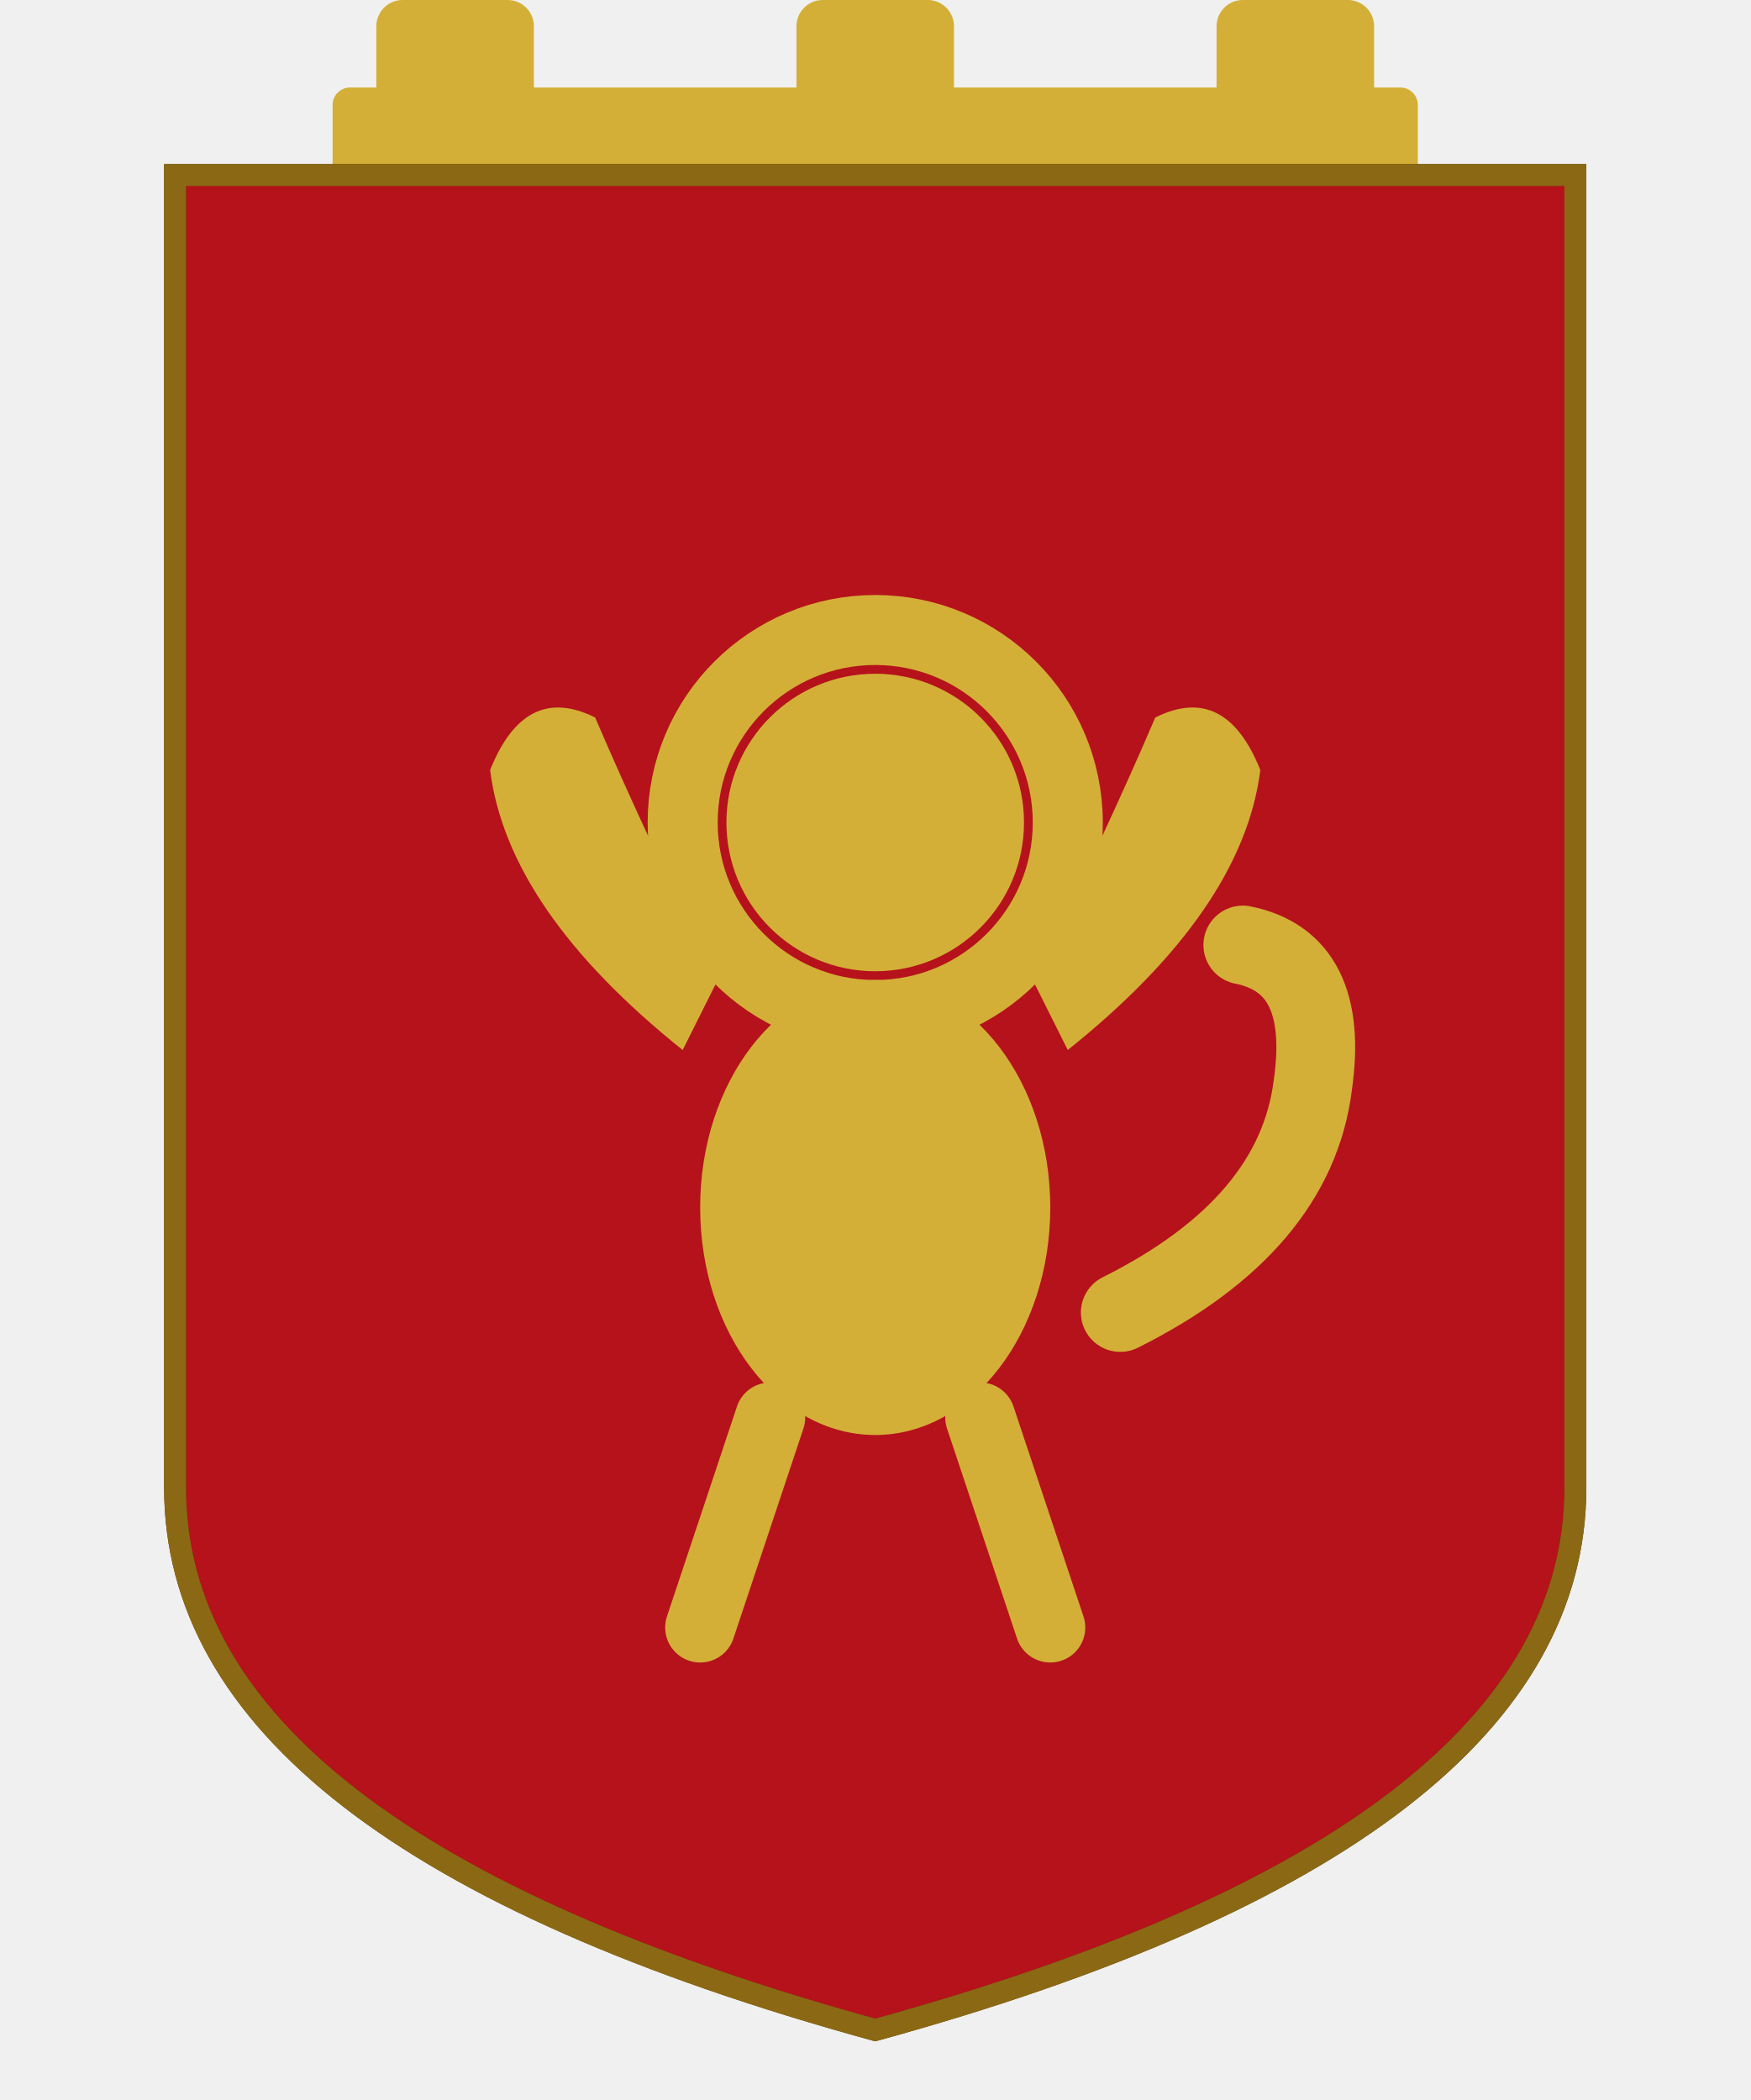
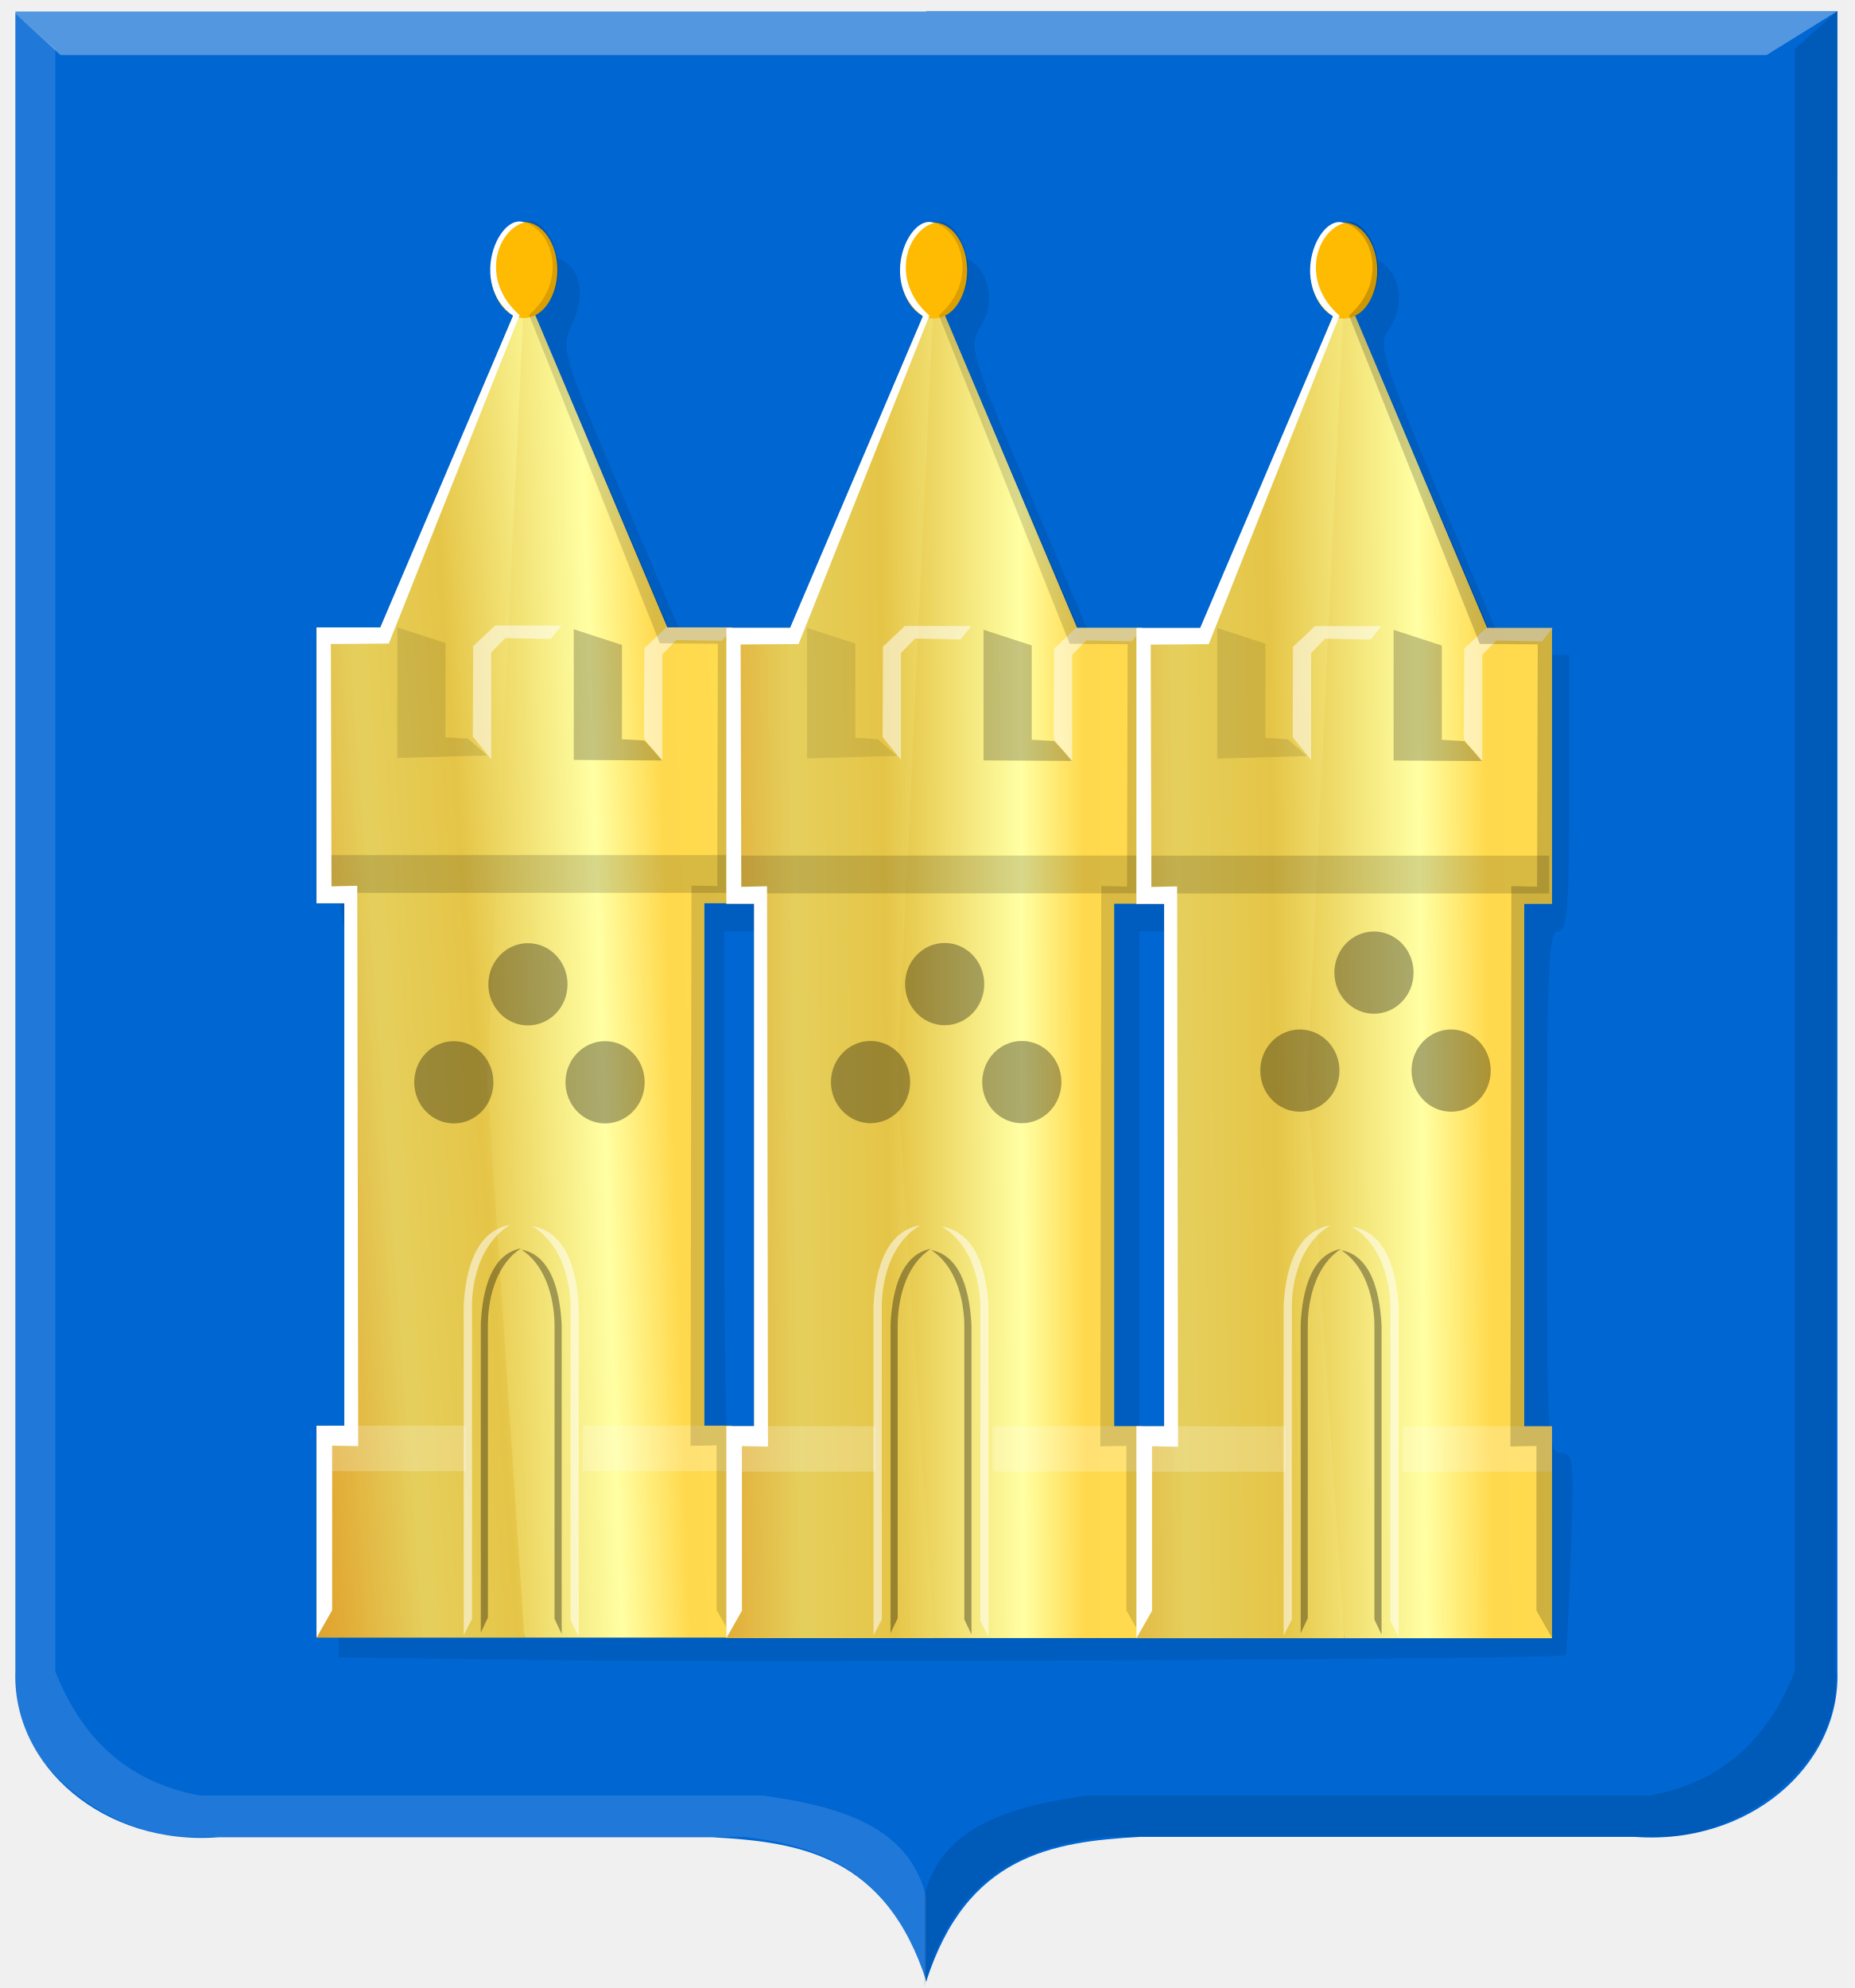
- <svg xmlns="http://www.w3.org/2000/svg" viewBox="0 0 200 240">
-   <rect x="43" y="0" width="18" height="14" rx="3" fill="#D4AF37" />
-   <rect x="91" y="0" width="18" height="14" rx="3" fill="#D4AF37" />
-   <rect x="139" y="0" width="18" height="14" rx="3" fill="#D4AF37" />
-   <rect x="38" y="10" width="124" height="12" rx="2" fill="#D4AF37" />
-   <path d="M20,20 H180 V170 Q180,210 100,232 Q20,210 20,170 Z" fill="#B5121B" stroke="#5C3800" stroke-width="2.5" />
-   <ellipse cx="100" cy="138" rx="20" ry="26" fill="#D4AF37" />
-   <circle cx="100" cy="94" r="17" fill="#D4AF37" />
-   <circle cx="100" cy="94" r="22" fill="none" stroke="#D4AF37" stroke-width="8" />
-   <circle cx="100" cy="94" r="13" fill="#D4AF37" />
-   <path d="M78,120 Q58,104 56,88 Q60,78 68,82 Q74,96 82,112" fill="#D4AF37" />
-   <path d="M122,120 Q142,104 144,88 Q140,78 132,82 Q126,96 118,112" fill="#D4AF37" />
-   <path d="M128,150 Q148,140 150,124 Q152,110 142,108" stroke="#D4AF37" stroke-width="9" stroke-linecap="round" fill="none" />
-   <line x1="88" y1="162" x2="80" y2="186" stroke="#D4AF37" stroke-width="8" stroke-linecap="round" />
-   <line x1="112" y1="162" x2="120" y2="186" stroke="#D4AF37" stroke-width="8" stroke-linecap="round" />
-   <path d="M20,20 H180 V170 Q180,210 100,232 Q20,210 20,170 Z" fill="none" stroke="#8B6914" stroke-width="2.5" />
+ <svg xmlns="http://www.w3.org/2000/svg" xmlns:xlink="http://www.w3.org/1999/xlink" width="326.25" height="349.625" id="svg16666" version="1.1">
+   <defs id="defs16668">
+     <radialGradient gradientUnits="userSpaceOnUse" gradientTransform="matrix(0.8291627,0,0,0.8031891,396.6878,382.847)" r="5" fy="613.425" fx="52.25" cy="613.425" cx="52.25" id="radialGradient4253-9-5" xlink:href="#linearGradient4247-9-1" />
+     <linearGradient id="linearGradient4247-9-1">
+       <stop id="stop4249-8-0" offset="0" style="stop-color:#ffffff;stop-opacity:1;" />
+       <stop id="stop4251-1-9" offset="1" style="stop-color:#ffffff;stop-opacity:0;" />
+     </linearGradient>
+     <linearGradient gradientTransform="matrix(-1.080973,0,0,1.392863,1079.479,17.3166)" gradientUnits="userSpaceOnUse" y2="669.817" x2="161.975" y1="669.817" x1="132.939" id="linearGradient4183-3-1" xlink:href="#linearGradient4177-80-5" />
+     <linearGradient id="linearGradient4177-80-5">
+       <stop id="stop4179-1-1" offset="0" style="stop-color:#000000;stop-opacity:1;" />
+       <stop id="stop4181-2-7" offset="1" style="stop-color:#000000;stop-opacity:0;" />
+     </linearGradient>
+     <linearGradient gradientTransform="matrix(1.464875,0,0,0.7784437,-32.96013,892.2457)" gradientUnits="userSpaceOnUse" y2="41.25" x2="719.246" y1="41.25" x1="713.335" id="linearGradient3876-5-5-1" xlink:href="#linearGradient3870-5-0-7" />
+     <linearGradient id="linearGradient3870-5-0-7">
+       <stop id="stop3872-1-94-9" offset="0" style="stop-color:#ffffff;stop-opacity:1;" />
+       <stop id="stop3874-7-7-4" offset="1" style="stop-color:#ffffff;stop-opacity:0;" />
+     </linearGradient>
+     <linearGradient xlink:href="#linearGradient3786-8-1-3-5-8" id="linearGradient3841-1-8-5-9" gradientUnits="userSpaceOnUse" gradientTransform="matrix(0.7704575,0,0,4.198706,987.9745,-1881.075)" x1="32.268" y1="668.166" x2="41.304" y2="668.166" />
+     <linearGradient id="linearGradient3786-8-1-3-5-8">
+       <stop id="stop3788-8-5-5-3-0" offset="0" style="stop-color:#000000;stop-opacity:1;" />
+       <stop id="stop3790-2-2-1-3-0" offset="1" style="stop-color:#000000;stop-opacity:0;" />
+     </linearGradient>
+     <linearGradient y2="668.166" x2="41.304" y1="668.166" x1="32.268" gradientTransform="matrix(0.6396655,0,0,11.60416,914.5821,-6848.718)" gradientUnits="userSpaceOnUse" id="linearGradient4095-20-1" xlink:href="#linearGradient3794-1-1-8" />
+     <linearGradient id="linearGradient3794-1-1-8">
+       <stop id="stop3796-4-6-5" offset="0" style="stop-color:#000000;stop-opacity:1;" />
+       <stop id="stop3798-2-4-0" offset="1" style="stop-color:#000000;stop-opacity:0;" />
+     </linearGradient>
+     <linearGradient y2="668.166" x2="41.304" y1="668.166" x1="32.268" gradientTransform="matrix(0.6396655,0,0,11.60416,914.5821,-6848.718)" gradientUnits="userSpaceOnUse" id="linearGradient4097-0-3-8" xlink:href="#linearGradient3786-2-6-7-9" />
+     <linearGradient id="linearGradient3786-2-6-7-9">
+       <stop id="stop3788-2-1-4-2" offset="0" style="stop-color:#000000;stop-opacity:1;" />
+       <stop id="stop3790-1-8-3-8" offset="1" style="stop-color:#000000;stop-opacity:0;" />
+     </linearGradient>
+     <linearGradient gradientTransform="matrix(1.464875,0,0,0.7784437,-32.95486,-917.6421)" gradientUnits="userSpaceOnUse" y2="41.25" x2="719.246" y1="41.25" x1="713.335" id="linearGradient3876-9-0" xlink:href="#linearGradient3870-8-8" />
+     <linearGradient id="linearGradient3870-8-8">
+       <stop id="stop3872-4-5" offset="0" style="stop-color:#ffffff;stop-opacity:1;" />
+       <stop id="stop3874-1-1" offset="1" style="stop-color:#ffffff;stop-opacity:0;" />
+     </linearGradient>
+     <linearGradient xlink:href="#linearGradient3786-8-3-0-7" id="linearGradient3841-4-8-4" gradientUnits="userSpaceOnUse" gradientTransform="matrix(0.7704575,0,0,4.198706,987.9798,-3690.963)" x1="32.268" y1="668.166" x2="41.304" y2="668.166" />
+     <linearGradient id="linearGradient3786-8-3-0-7">
+       <stop id="stop3788-8-9-8-3" offset="0" style="stop-color:#000000;stop-opacity:1;" />
+       <stop id="stop3790-2-8-8-6" offset="1" style="stop-color:#000000;stop-opacity:0;" />
+     </linearGradient>
+     <radialGradient gradientUnits="userSpaceOnUse" gradientTransform="matrix(0.8291627,0,0,0.8031891,406.1396,382.8497)" r="5" fy="613.425" fx="52.25" cy="613.425" cx="52.25" id="radialGradient4253-0-1" xlink:href="#linearGradient4247-6-6" />
+     <linearGradient id="linearGradient4247-6-6">
+       <stop id="stop4249-1-8" offset="0" style="stop-color:#ffffff;stop-opacity:1;" />
+       <stop id="stop4251-3-0" offset="1" style="stop-color:#ffffff;stop-opacity:0;" />
+     </linearGradient>
+     <linearGradient gradientTransform="matrix(-1.080973,0,0,1.392863,1019.673,17.29986)" gradientUnits="userSpaceOnUse" y2="669.817" x2="161.975" y1="669.817" x1="132.939" id="linearGradient4183-46-1" xlink:href="#linearGradient4177-0-0" />
+     <linearGradient id="linearGradient4177-0-0">
+       <stop id="stop4179-66-2" offset="0" style="stop-color:#000000;stop-opacity:1;" />
+       <stop id="stop4181-1-8" offset="1" style="stop-color:#000000;stop-opacity:0;" />
+     </linearGradient>
+     <linearGradient gradientTransform="matrix(1.464875,0,0,0.7784437,-32.97691,832.4392)" gradientUnits="userSpaceOnUse" y2="41.25" x2="719.246" y1="41.25" x1="713.335" id="linearGradient3876-5-8-3" xlink:href="#linearGradient3870-5-4-5" />
+     <linearGradient id="linearGradient3870-5-4-5">
+       <stop id="stop3872-1-9-5" offset="0" style="stop-color:#ffffff;stop-opacity:1;" />
+       <stop id="stop3874-7-6-6" offset="1" style="stop-color:#ffffff;stop-opacity:0;" />
+     </linearGradient>
+     <linearGradient xlink:href="#linearGradient3786-8-1-7-6-4" id="linearGradient3841-1-3-0-1" gradientUnits="userSpaceOnUse" gradientTransform="matrix(0.7704575,0,0,4.198706,987.9577,-1940.882)" x1="32.268" y1="668.166" x2="41.304" y2="668.166" />
+     <linearGradient id="linearGradient3786-8-1-7-6-4">
+       <stop id="stop3788-8-5-8-8-9" offset="0" style="stop-color:#000000;stop-opacity:1;" />
+       <stop id="stop3790-2-2-8-1-3" offset="1" style="stop-color:#000000;stop-opacity:0;" />
+     </linearGradient>
+     <linearGradient y2="668.166" x2="41.304" y1="668.166" x1="32.268" gradientTransform="matrix(0.6396655,0,0,11.60416,914.5653,-6908.525)" gradientUnits="userSpaceOnUse" id="linearGradient4095-2-8" xlink:href="#linearGradient3794-1-9-3" />
+     <linearGradient id="linearGradient3794-1-9-3">
+       <stop id="stop3796-4-1-2" offset="0" style="stop-color:#000000;stop-opacity:1;" />
+       <stop id="stop3798-2-3-3" offset="1" style="stop-color:#000000;stop-opacity:0;" />
+     </linearGradient>
+     <linearGradient y2="668.166" x2="41.304" y1="668.166" x1="32.268" gradientTransform="matrix(0.6396655,0,0,11.60416,914.5653,-6908.525)" gradientUnits="userSpaceOnUse" id="linearGradient4097-5-9-3" xlink:href="#linearGradient3786-2-9-8-7" />
+     <linearGradient id="linearGradient3786-2-9-8-7">
+       <stop id="stop3788-2-8-9-3" offset="0" style="stop-color:#000000;stop-opacity:1;" />
+       <stop id="stop3790-1-4-7-0" offset="1" style="stop-color:#000000;stop-opacity:0;" />
+     </linearGradient>
+     <linearGradient gradientTransform="matrix(1.464875,0,0,0.7784437,-32.97162,-857.8356)" gradientUnits="userSpaceOnUse" y2="41.25" x2="719.246" y1="41.25" x1="713.335" id="linearGradient3876-0-1" xlink:href="#linearGradient3870-7-4" />
+     <linearGradient id="linearGradient3870-7-4">
+       <stop id="stop3872-6-8" offset="0" style="stop-color:#ffffff;stop-opacity:1;" />
+       <stop id="stop3874-3-7" offset="1" style="stop-color:#ffffff;stop-opacity:0;" />
+     </linearGradient>
+     <linearGradient xlink:href="#linearGradient3786-8-15-2-9" id="linearGradient3841-6-2-8" gradientUnits="userSpaceOnUse" gradientTransform="matrix(0.7704575,0,0,4.198706,987.963,-3631.157)" x1="32.268" y1="668.166" x2="41.304" y2="668.166" />
+     <linearGradient id="linearGradient3786-8-15-2-9">
+       <stop id="stop3788-8-4-8-8" offset="0" style="stop-color:#000000;stop-opacity:1;" />
+       <stop id="stop3790-2-20-2-9" offset="1" style="stop-color:#000000;stop-opacity:0;" />
+     </linearGradient>
+     <radialGradient gradientUnits="userSpaceOnUse" gradientTransform="matrix(0.8291627,0,0,0.8031891,415.5846,382.8602)" r="5" fy="613.425" fx="52.25" cy="613.425" cx="52.25" id="radialGradient4253-7" xlink:href="#linearGradient4247-91" />
+     <linearGradient id="linearGradient4247-91">
+       <stop id="stop4249-9" offset="0" style="stop-color:#ffffff;stop-opacity:1;" />
+       <stop id="stop4251-5" offset="1" style="stop-color:#ffffff;stop-opacity:0;" />
+     </linearGradient>
+     <linearGradient gradientTransform="matrix(-1.080973,0,0,1.392863,959.9093,17.2352)" gradientUnits="userSpaceOnUse" y2="669.817" x2="161.975" y1="669.817" x1="132.939" id="linearGradient4183-41" xlink:href="#linearGradient4177-4" />
+     <linearGradient id="linearGradient4177-4">
+       <stop id="stop4179-5" offset="0" style="stop-color:#000000;stop-opacity:1;" />
+       <stop id="stop4181-7" offset="1" style="stop-color:#000000;stop-opacity:0;" />
+     </linearGradient>
+     <linearGradient gradientTransform="matrix(1.464875,0,0,0.7784437,-33.04156,772.6758)" gradientUnits="userSpaceOnUse" y2="41.25" x2="719.246" y1="41.25" x1="713.335" id="linearGradient3876-5-6" xlink:href="#linearGradient3870-5-3" />
+     <linearGradient id="linearGradient3870-5-3">
+       <stop id="stop3872-1-4" offset="0" style="stop-color:#ffffff;stop-opacity:1;" />
+       <stop id="stop3874-7-63" offset="1" style="stop-color:#ffffff;stop-opacity:0;" />
+     </linearGradient>
+     <linearGradient xlink:href="#linearGradient3786-8-1-0-3" id="linearGradient3841-1-89-8" gradientUnits="userSpaceOnUse" gradientTransform="matrix(0.7704575,0,0,4.198706,987.893,-2000.645)" x1="32.268" y1="668.166" x2="41.304" y2="668.166" />
+     <linearGradient id="linearGradient3786-8-1-0-3">
+       <stop id="stop3788-8-5-7-4" offset="0" style="stop-color:#000000;stop-opacity:1;" />
+       <stop id="stop3790-2-2-81-2" offset="1" style="stop-color:#000000;stop-opacity:0;" />
+     </linearGradient>
+     <linearGradient y2="668.166" x2="41.304" y1="668.166" x1="32.268" gradientTransform="matrix(0.6396655,0,0,11.60416,914.5007,-6968.288)" gradientUnits="userSpaceOnUse" id="linearGradient4095-7" xlink:href="#linearGradient3794-1-8" />
+     <linearGradient id="linearGradient3794-1-8">
+       <stop id="stop3796-4-9" offset="0" style="stop-color:#000000;stop-opacity:1;" />
+       <stop id="stop3798-2-0" offset="1" style="stop-color:#000000;stop-opacity:0;" />
+     </linearGradient>
+     <linearGradient y2="668.166" x2="41.304" y1="668.166" x1="32.268" gradientTransform="matrix(0.6396655,0,0,11.60416,914.5007,-6968.288)" gradientUnits="userSpaceOnUse" id="linearGradient4097-58-1" xlink:href="#linearGradient3786-2-61-4" />
+     <linearGradient id="linearGradient3786-2-61-4">
+       <stop id="stop3788-2-2-0" offset="0" style="stop-color:#000000;stop-opacity:1;" />
+       <stop id="stop3790-1-42-7" offset="1" style="stop-color:#000000;stop-opacity:0;" />
+     </linearGradient>
+     <linearGradient gradientTransform="matrix(1.464875,0,0,0.7784437,-33.03628,-798.0722)" gradientUnits="userSpaceOnUse" y2="41.25" x2="719.246" y1="41.25" x1="713.335" id="linearGradient3876-3" xlink:href="#linearGradient3870-4" />
+     <linearGradient id="linearGradient3870-4">
+       <stop id="stop3872-9" offset="0" style="stop-color:#ffffff;stop-opacity:1;" />
+       <stop id="stop3874-4" offset="1" style="stop-color:#ffffff;stop-opacity:0;" />
+     </linearGradient>
+     <linearGradient xlink:href="#linearGradient3786-8-8-6" id="linearGradient3841-5-5" gradientUnits="userSpaceOnUse" gradientTransform="matrix(0.7704575,0,0,4.198706,987.8983,-3571.394)" x1="32.268" y1="668.166" x2="41.304" y2="668.166" />
+     <linearGradient id="linearGradient3786-8-8-6">
+       <stop id="stop3788-8-6-8" offset="0" style="stop-color:#000000;stop-opacity:1;" />
+       <stop id="stop3790-2-26-9" offset="1" style="stop-color:#000000;stop-opacity:0;" />
+     </linearGradient>
+     <linearGradient gradientTransform="matrix(1.753894,0,0,1.674725,-61.18925,253.1106)" xlink:href="#linearGradient21651" id="linearGradient16467" x1="149.296" y1="155.623" x2="200.951" y2="152.004" gradientUnits="userSpaceOnUse" />
+     <linearGradient xlink:href="#linearGradient21651" id="linearGradient4421" gradientUnits="userSpaceOnUse" x1="0" y1="174.07" x2="30" y2="174.07" gradientTransform="translate(0,158.8913)" />
+     <linearGradient id="linearGradient21651">
+       <stop id="stop21653" offset="0" style="stop-color:#cc992d;stop-opacity:1;" />
+       <stop id="stop21655" offset="0.143" style="stop-color:#e1a832;stop-opacity:1;" />
+       <stop style="stop-color:#e5cf5c;stop-opacity:1;" offset="0.321" id="stop21657" />
+       <stop id="stop21659" offset="0.5" style="stop-color:#e5c547;stop-opacity:1;" />
+       <stop style="stop-color:#ffffa3;stop-opacity:1;" offset="0.75" id="stop21661" />
+       <stop id="stop21663" offset="0.875" style="stop-color:#ffd94d;stop-opacity:1;" />
+       <stop style="stop-color:#ffdb4e;stop-opacity:1;" offset="1" id="stop21665" />
+     </linearGradient>
+     <linearGradient gradientUnits="userSpaceOnUse" y2="174.07" x2="30" y1="174.07" x1="0" id="linearGradient4379" xlink:href="#linearGradient21651" />
+     <linearGradient id="linearGradient4070-8-2-8-8-7-0-6-5">
+       <stop style="stop-color:#a3a3a3;stop-opacity:1;" offset="0" id="stop4072-1-2-6-4-1-4-7-9" />
+       <stop style="stop-color:#b0b0b0;stop-opacity:1;" offset="0.143" id="stop4074-8-0-7-0-4-8-7-1" />
+       <stop id="stop4076-6-1-0-3-7-5-9-8" offset="0.321" style="stop-color:#d1d1d1;stop-opacity:1;" />
+       <stop style="stop-color:#bdbdbd;stop-opacity:1;" offset="0.5" id="stop4078-0-2-8-7-6-7-6-1" />
+       <stop id="stop4080-2-7-1-8-8-3-4-7" offset="0.75" style="stop-color:#e5e5e5;stop-opacity:1;" />
+       <stop style="stop-color:#cccccc;stop-opacity:1;" offset="0.875" id="stop4082-4-7-8-3-2-3-1-8" />
+       <stop id="stop4084-9-0-3-1-3-0-9-6" offset="1" style="stop-color:#cccccc;stop-opacity:1;" />
+     </linearGradient>
+     <linearGradient gradientUnits="userSpaceOnUse" y2="204.963" x2="29.643" y1="204.963" x1="3.214" id="linearGradient4389" xlink:href="#linearGradient4070-8-2-8-8-7-0-6-5" gradientTransform="translate(336.4286,486.1122)" />
+     <linearGradient xlink:href="#linearGradient21651" id="linearGradient17615" x1="196.374" y1="509.356" x2="292.545" y2="506.135" gradientUnits="userSpaceOnUse" />
+     <linearGradient xlink:href="#linearGradient21651" id="linearGradient17623" x1="274.328" y1="507.74" x2="363.375" y2="506.73" gradientUnits="userSpaceOnUse" />
+     <linearGradient xlink:href="#linearGradient21651" id="linearGradient17631" x1="276.585" y1="506.471" x2="364.621" y2="506.218" gradientUnits="userSpaceOnUse" />
+     <linearGradient xlink:href="#linearGradient21651" id="linearGradient17639" x1="340.144" y1="507.762" x2="433.989" y2="506.499" gradientUnits="userSpaceOnUse" />
+     <linearGradient xlink:href="#linearGradient21651" id="linearGradient17647" x1="341.138" y1="506.997" x2="436.75" y2="506.24" gradientUnits="userSpaceOnUse" />
+   </defs>
+   <g id="layer1" transform="translate(-163,-336.6875)">
+     <path id="path2830" d="m 325.968,338.707 -160.271,0 0,292.014 c -0.528,16.629 15.643,30.595 35.684,29.08 l 45.103,0 41.83,0 c 15.575,0.85 30.529,3.268 37.654,25.445 l 0,-346.539 z" style="fill:#0066d2;fill-opacity:1;stroke:#000000;stroke-width:1.744px;stroke-linecap:butt;stroke-linejoin:miter;stroke-opacity:0" />
+     <path id="path2830-5" d="m 325.907,338.638 160.271,0 0,292.014 c 0.528,16.629 -15.643,30.595 -35.684,29.08 l -45.103,0 -41.83,0 c -15.575,0.85 -30.529,3.268 -37.654,25.445 -12.461,-115.513 -31.433,-231.026 0,-346.539 z" style="fill:#0066d2;fill-opacity:1;stroke:#000000;stroke-width:1.744px;stroke-linecap:butt;stroke-linejoin:miter;stroke-opacity:0" />
+     <path id="path4051-6" d="m 486.178,338.638 -7.492,6.664 0,285.35 c -4.503,11.328 -12.232,19.355 -25.409,21.81 l -99.029,0 c -13.458,1.925 -25.501,5.275 -28.666,17.569 l 0,16.055 c 5.024,-19.232 17.414,-24.764 31.924,-26.354 l 96.749,0 c 14.898,0.352 32.941,-13.1 31.598,-29.08 l 0.326,-292.014 z" style="fill:#000000;fill-opacity:0.123;stroke:#000000;stroke-width:1.744px;stroke-linecap:butt;stroke-linejoin:miter;stroke-opacity:0" />
+     <path id="path4051" d="m 165.238,338.638 7.492,6.664 0,285.35 c 4.503,11.328 12.232,19.355 25.409,21.81 l 99.029,0 c 13.458,1.925 25.501,5.275 28.666,17.569 l 0,16.055 c -5.024,-19.232 -17.414,-24.764 -31.924,-26.354 l -96.749,0 c -14.898,0.352 -32.941,-13.1 -31.598,-29.08 l -0.326,-292.014 z" style="fill:#ffffff;fill-opacity:0.127;stroke:#000000;stroke-width:1.744px;stroke-linecap:butt;stroke-linejoin:miter;stroke-opacity:0" />
+     <path id="path25964" d="m 165.238,338.638 8.418,7.748 300.039,0 12.483,-7.748 -320.94,0 z" style="fill:#ffffff;fill-opacity:0.321;stroke:#000000;stroke-width:1.744px;stroke-linecap:butt;stroke-linejoin:miter;stroke-opacity:0" />
+     <path id="path4821" d="m 258.757,628.639 -36.177,-0.478 0,-17.754 c 0,-16.241 0.222,-17.834 2.607,-18.695 2.52,-0.909 2.607,-2.454 2.607,-46.089 0,-43.949 -0.069,-45.148 -2.607,-45.148 -2.479,0 -2.607,-1.199 -2.607,-24.289 l 0,-24.289 5.597,0 5.597,0 11.463,-27.125 c 11.035,-26.112 11.378,-27.254 9.189,-30.594 -3.399,-5.184 -0.724,-12.45 4.584,-12.45 5.368,0 7.598,5.71 4.652,11.915 -2.08,4.382 -1.882,5.049 9.326,31.365 l 11.451,26.888 10.611,0 10.611,0 11.345,-26.871 c 10.727,-25.405 11.241,-27.098 9.431,-31.036 -2.874,-6.252 -0.749,-12.262 4.337,-12.262 5.389,0 8.103,7.218 4.677,12.441 -2.182,3.328 -1.828,4.499 9.245,30.614 l 11.514,27.154 10.878,-0.47 10.878,-0.47 11.033,-26.014 c 9.8,-23.106 10.861,-26.459 9.488,-29.998 -0.85,-2.191 -1.165,-6.07 -0.702,-8.62 0.653,-3.592 1.66,-4.637 4.469,-4.637 6.229,0 8.962,7.492 4.819,13.21 -1.712,2.362 -0.618,5.803 9.452,29.744 l 11.387,27.073 5.541,0.071 5.541,0.071 0,24.289 c 0,20.391 -0.314,24.289 -1.956,24.289 -1.687,0 -1.956,6.297 -1.956,45.88 0,43.535 0.124,45.88 2.426,45.88 2.243,0 2.378,1.323 1.79,17.542 -0.35,9.648 -0.755,17.742 -0.901,17.987 -0.427,0.717 -140.134,1.398 -179.639,0.876 z m 40.74,-82.405 0,-45.759 -4.563,0 -4.563,0 0,44.68 c 0,24.574 0.302,45.097 0.671,45.606 0.369,0.51 2.423,0.995 4.563,1.079 l 3.892,0.153 0,-45.759 z m 71.703,0.12 0,-45.88 -3.911,0 -3.911,0 0,45.88 0,45.88 3.911,0 3.911,0 0,-45.88 z" style="opacity:0.234;fill:#000000;fill-opacity:0.377" />
+     <path id="path3012" d="m 255.225,387.587 -25.143,59.438 -11.407,0 0,48.514 4.889,0 0,91.888 -4.889,0 0,37.269 36.55,0 6.518,-97.992 z" style="fill:url(#linearGradient16467);fill-opacity:1;stroke:#000000;stroke-width:1.532px;stroke-linecap:butt;stroke-linejoin:miter;stroke-opacity:0" />
+     <path id="path3782" d="m 232.885,447.025 0,22.973 15.803,-0.454 -3.375,-2.953 -3.951,-0.227 0,-16.584 z" style="fill:#000000;fill-opacity:0.108;stroke:#000000;stroke-width:1.532px;stroke-linecap:butt;stroke-linejoin:miter;stroke-opacity:0" />
+     <rect transform="matrix(0,1,-1,0,0,0)" y="-244.926" x="587.418" height="26.223" width="7.997" id="rect3784-4" style="opacity:0.214;fill:url(#linearGradient3876-3);fill-opacity:1;stroke:url(#linearGradient3841-5-5);stroke-width:2.245;stroke-opacity:0" />
+     <path id="path3012-6" d="m 255.229,387.58 25.143,59.438 11.407,0 0,48.514 -4.889,0 0,91.888 4.889,0 0,37.269 -36.55,0 -6.518,-97.992 z" style="fill:url(#linearGradient17615);fill-opacity:1;stroke:#000000;stroke-width:1.532px;stroke-linecap:butt;stroke-linejoin:miter;stroke-opacity:0" />
+     <rect transform="matrix(0,1,1,0,0,0)" y="218.8" x="487.072" height="72.474" width="6.64" id="rect3784-5" style="opacity:0.155;fill:url(#linearGradient4095-7);fill-opacity:1;stroke:url(#linearGradient4097-58-1);stroke-width:3.401;stroke-opacity:0" />
+     <rect transform="matrix(0,1,1,0,0,0)" y="265.528" x="587.411" height="26.223" width="7.997" id="rect3784-4-7" style="opacity:0.214;fill:url(#linearGradient3876-5-6);fill-opacity:1;stroke:url(#linearGradient3841-1-89-8);stroke-width:2.245;stroke-opacity:0" />
+     <path id="path3782-8-9" d="m 263.915,447.358 0,22.973 15.688,0.102 -3.259,-3.51 -3.951,-0.227 0,-16.584 z" style="fill:#000000;fill-opacity:0.226;stroke:#000000;stroke-width:1.532px;stroke-linecap:butt;stroke-linejoin:miter;stroke-opacity:0" />
+     <path id="path4016" d="m 276.27,466.568 0.058,-15.903 3.86,-3.64 11.696,0 -1.901,2.368 -8.009,-0.159 -2.477,2.544 0,18.765 z" style="fill:#ffffff;fill-opacity:0.528;stroke:#000000;stroke-width:1.532px;stroke-linecap:butt;stroke-linejoin:miter;stroke-opacity:0" />
+     <path id="path4016-3" d="m 246.165,466.241 0.058,-15.903 3.86,-3.64 11.696,0 -1.901,2.368 -8.009,-0.159 -2.477,2.544 0,18.765 z" style="fill:#ffffff;fill-opacity:0.528;stroke:#000000;stroke-width:1.532px;stroke-linecap:butt;stroke-linejoin:miter;stroke-opacity:0" />
+     <path id="path4109" d="m 244.561,624.237 0,-58.031 c 0.609,-11.001 5.037,-13.606 8.228,-14.113 -4.682,2.708 -6.671,8.608 -6.773,14 l 0,55.321 z" style="fill:#ffffff;fill-opacity:0.533;stroke:#000000;stroke-width:1.272px;stroke-linecap:butt;stroke-linejoin:miter;stroke-opacity:0" />
+     <path id="path4109-8" d="m 247.566,623.821 0,-54.365 c 0.525,-10.306 4.339,-12.746 7.088,-13.221 -4.033,2.537 -5.746,8.064 -5.834,13.115 l 0,51.826 z" style="fill:#000000;fill-opacity:0.34;stroke:#000000;stroke-width:1.143px;stroke-linecap:butt;stroke-linejoin:miter;stroke-opacity:0" />
+     <path id="path4109-6" d="m 264.795,624.463 0,-58.031 c -0.609,-11.001 -5.037,-13.606 -8.228,-14.113 4.682,2.708 6.671,8.608 6.773,14 l 0,55.321 z" style="fill:#ffffff;fill-opacity:0.533;stroke:#000000;stroke-width:1.272px;stroke-linecap:butt;stroke-linejoin:miter;stroke-opacity:0" />
+     <path id="path4109-8-0" d="m 261.79,624.046 0,-54.365 c -0.525,-10.306 -4.339,-12.746 -7.088,-13.221 4.033,2.537 5.746,8.064 5.834,13.115 l 0,51.826 z" style="fill:#000000;fill-opacity:0.34;stroke:#000000;stroke-width:1.143px;stroke-linecap:butt;stroke-linejoin:miter;stroke-opacity:0" />
+     <path id="path3012-6-2" d="m 255.209,387.555 25.143,59.438 11.407,0 0,48.514 -4.889,0 0,91.888 4.889,0 0,37.269 -36.55,0 0.395,-96.402 z" style="opacity:0.131;fill:url(#linearGradient4183-41);fill-opacity:1;stroke:#000000;stroke-width:1.532px;stroke-linecap:butt;stroke-linejoin:miter;stroke-opacity:0" />
+     <path transform="matrix(1.303692,0,0,1.799197,187.0486,-719.4901)" d="m 56.75,613.425 c 0,2.589 -2.015,4.688 -4.5,4.688 -2.485,0 -4.5,-2.099 -4.5,-4.688 0,-2.589 2.015,-4.688 4.5,-4.688 2.485,0 4.5,2.099 4.5,4.688 z" id="path4227" style="fill:#ffba02;fill-opacity:1;stroke:#000000;stroke-opacity:0" />
+     <path transform="matrix(1.303692,0,0,1.799197,187.0486,-719.4901)" d="m 56.75,613.425 c 0,2.589 -2.015,4.688 -4.5,4.688 -2.485,0 -4.5,-2.099 -4.5,-4.688 0,-2.589 2.015,-4.688 4.5,-4.688 2.485,0 4.5,2.099 4.5,4.688 z" id="path4227-9" style="opacity:0.306;fill:url(#radialGradient4253-7);fill-opacity:1;stroke:#000000;stroke-opacity:0" />
+     <path id="path4257" d="m 253.252,392.222 -23.363,54.803 -11.214,0 0,48.514 4.889,0 0,91.888 -4.889,0 0,37.269 2.745,-4.819 0,-28.949 4.58,0.08 -0.166,-98.537 -4.529,0.098 -0.115,-42.62 10.198,-0.08 23.005,-57.761 c -6.983,-6.09 -4.079,-14.925 0.832,-16.305 -4.426,-1.753 -9.902,10.671 -1.973,16.418 z" style="fill:#ffffff;fill-opacity:1;stroke:#000000;stroke-width:1.532px;stroke-linecap:butt;stroke-linejoin:miter;stroke-opacity:0" />
+     <path id="path4257-0" d="m 257.202,392.179 23.363,54.803 11.214,0 0,48.514 -4.889,0 0,91.888 4.889,0 0,37.269 -2.745,-4.819 0,-28.949 -4.58,0.08 0.166,-98.537 4.529,0.098 0.115,-42.62 -10.198,-0.08 -23.005,-57.761 c 6.983,-6.09 4.079,-14.925 -0.832,-16.305 4.426,-1.753 9.902,10.671 1.973,16.418 z" style="fill:#000000;fill-opacity:0.146;stroke:#000000;stroke-width:1.532px;stroke-linecap:butt;stroke-linejoin:miter;stroke-opacity:0" />
+     <path id="path3012-9" d="m 327.302,387.671 -25.143,59.438 -11.407,0 0,48.514 4.889,0 0,91.888 -4.889,0 0,37.269 36.55,0 6.518,-97.992 z" style="fill:url(#linearGradient17623);fill-opacity:1;stroke:#000000;stroke-width:1.532px;stroke-linecap:butt;stroke-linejoin:miter;stroke-opacity:0" />
+     <path id="path3782-7" d="m 304.962,447.108 0,22.973 15.803,-0.454 -3.375,-2.953 -3.951,-0.227 0,-16.584 z" style="fill:#000000;fill-opacity:0.09;stroke:#000000;stroke-width:1.532px;stroke-linecap:butt;stroke-linejoin:miter;stroke-opacity:0" />
+     <rect transform="matrix(0,1,-1,0,0,0)" y="-317.003" x="587.501" height="26.223" width="7.997" id="rect3784-4-3" style="opacity:0.214;fill:url(#linearGradient3876-0-1);fill-opacity:1;stroke:url(#linearGradient3841-6-2-8);stroke-width:2.245;stroke-opacity:0" />
+     <path id="path3012-6-7" d="m 327.306,387.664 25.143,59.438 11.407,0 0,48.514 -4.889,0 0,91.888 4.889,0 0,37.269 -36.55,0 -6.518,-97.992 z" style="fill:url(#linearGradient17631);fill-opacity:1;stroke:#000000;stroke-width:1.532px;stroke-linecap:butt;stroke-linejoin:miter;stroke-opacity:0" />
+     <rect transform="matrix(0,1,1,0,0,0)" y="290.877" x="487.155" height="72.474" width="6.64" id="rect3784-5-2" style="opacity:0.155;fill:url(#linearGradient4095-2-8);fill-opacity:1;stroke:url(#linearGradient4097-5-9-3);stroke-width:3.401;stroke-opacity:0" />
+     <rect transform="matrix(0,1,1,0,0,0)" y="337.604" x="587.494" height="26.223" width="7.997" id="rect3784-4-7-6" style="opacity:0.214;fill:url(#linearGradient3876-5-8-3);fill-opacity:1;stroke:url(#linearGradient3841-1-3-0-1);stroke-width:2.245;stroke-opacity:0" />
+     <path id="path3782-8-9-0" d="m 335.992,447.442 0,22.973 15.688,0.102 -3.259,-3.51 -3.951,-0.227 0,-16.584 z" style="fill:#000000;fill-opacity:0.226;stroke:#000000;stroke-width:1.532px;stroke-linecap:butt;stroke-linejoin:miter;stroke-opacity:0" />
+     <path id="path4016-1" d="m 348.346,466.651 0.058,-15.903 3.86,-3.64 11.696,0 -1.901,2.368 -8.009,-0.159 -2.477,2.544 0,18.765 z" style="fill:#ffffff;fill-opacity:0.528;stroke:#000000;stroke-width:1.532px;stroke-linecap:butt;stroke-linejoin:miter;stroke-opacity:0" />
+     <path id="path4016-3-6" d="m 318.242,466.324 0.058,-15.903 3.86,-3.64 11.696,0 -1.901,2.368 -8.009,-0.159 -2.477,2.544 0,18.765 z" style="fill:#ffffff;fill-opacity:0.528;stroke:#000000;stroke-width:1.532px;stroke-linecap:butt;stroke-linejoin:miter;stroke-opacity:0" />
+     <path id="path4109-60" d="m 316.637,624.32 0,-58.031 c 0.609,-11.001 5.037,-13.606 8.228,-14.113 -4.682,2.708 -6.671,8.608 -6.773,14 l 0,55.321 z" style="fill:#ffffff;fill-opacity:0.533;stroke:#000000;stroke-width:1.272px;stroke-linecap:butt;stroke-linejoin:miter;stroke-opacity:0" />
+     <path id="path4109-8-7" d="m 319.642,623.904 0,-54.365 c 0.525,-10.306 4.339,-12.746 7.088,-13.221 -4.033,2.537 -5.746,8.064 -5.834,13.115 l 0,51.826 z" style="fill:#000000;fill-opacity:0.34;stroke:#000000;stroke-width:1.143px;stroke-linecap:butt;stroke-linejoin:miter;stroke-opacity:0" />
+     <path id="path4109-6-1" d="m 336.871,624.546 0,-58.031 c -0.609,-11.001 -5.037,-13.606 -8.228,-14.113 4.682,2.708 6.671,8.608 6.773,14 l 0,55.321 z" style="fill:#ffffff;fill-opacity:0.533;stroke:#000000;stroke-width:1.272px;stroke-linecap:butt;stroke-linejoin:miter;stroke-opacity:0" />
+     <path id="path4109-8-0-7" d="m 333.866,624.13 0,-54.365 c -0.525,-10.306 -4.339,-12.746 -7.088,-13.221 4.033,2.537 5.746,8.064 5.834,13.115 l 0,51.826 z" style="fill:#000000;fill-opacity:0.34;stroke:#000000;stroke-width:1.143px;stroke-linecap:butt;stroke-linejoin:miter;stroke-opacity:0" />
+     <path id="path3012-6-2-7" d="m 327.286,387.638 25.143,59.438 11.407,0 0,48.514 -4.889,0 0,91.888 4.889,0 0,37.269 -36.55,0 0.395,-96.402 z" style="opacity:0.131;fill:url(#linearGradient4183-46-1);fill-opacity:1;stroke:#000000;stroke-width:1.532px;stroke-linecap:butt;stroke-linejoin:miter;stroke-opacity:0" />
+     <path transform="matrix(1.303692,0,0,1.799197,259.1254,-719.4065)" d="m 56.75,613.425 c 0,2.589 -2.015,4.688 -4.5,4.688 -2.485,0 -4.5,-2.099 -4.5,-4.688 0,-2.589 2.015,-4.688 4.5,-4.688 2.485,0 4.5,2.099 4.5,4.688 z" id="path4227-7" style="fill:#ffba02;fill-opacity:1;stroke:#000000;stroke-opacity:0" />
+     <path transform="matrix(1.303692,0,0,1.799197,259.1254,-719.4065)" d="m 56.75,613.425 c 0,2.589 -2.015,4.688 -4.5,4.688 -2.485,0 -4.5,-2.099 -4.5,-4.688 0,-2.589 2.015,-4.688 4.5,-4.688 2.485,0 4.5,2.099 4.5,4.688 z" id="path4227-9-3" style="opacity:0.306;fill:url(#radialGradient4253-0-1);fill-opacity:1;stroke:#000000;stroke-opacity:0" />
+     <path id="path4257-3" d="m 325.329,392.305 -23.363,54.803 -11.214,0 0,48.514 4.889,0 0,91.888 -4.889,0 0,37.269 2.745,-4.819 0,-28.949 4.58,0.08 -0.166,-98.537 -4.529,0.098 -0.115,-42.62 10.198,-0.08 23.005,-57.761 c -6.983,-6.09 -4.079,-14.925 0.832,-16.305 -4.426,-1.753 -9.902,10.671 -1.973,16.418 z" style="fill:#ffffff;fill-opacity:1;stroke:#000000;stroke-width:1.532px;stroke-linecap:butt;stroke-linejoin:miter;stroke-opacity:0" />
+     <path id="path4257-0-5" d="m 329.279,392.262 23.363,54.803 11.214,0 0,48.514 -4.889,0 0,91.888 4.889,0 0,37.269 -2.745,-4.819 0,-28.949 -4.58,0.08 0.166,-98.537 4.529,0.098 0.115,-42.62 -10.198,-0.08 -23.005,-57.761 c 6.983,-6.09 4.079,-14.925 -0.832,-16.305 4.426,-1.753 9.902,10.671 1.973,16.418 z" style="fill:#000000;fill-opacity:0.146;stroke:#000000;stroke-width:1.532px;stroke-linecap:butt;stroke-linejoin:miter;stroke-opacity:0" />
+     <path id="path3012-8" d="m 399.43,387.692 -25.143,59.438 -11.407,0 0,48.514 4.889,0 0,91.888 -4.889,0 0,37.269 36.55,0 6.518,-97.992 z" style="fill:url(#linearGradient17639);fill-opacity:1;stroke:#000000;stroke-width:1.532px;stroke-linecap:butt;stroke-linejoin:miter;stroke-opacity:0" />
+     <path id="path3782-0" d="m 377.091,447.13 0,22.973 15.803,-0.454 -3.375,-2.953 -3.951,-0.227 0,-16.584 z" style="fill:#000000;fill-opacity:0.104;stroke:#000000;stroke-width:1.532px;stroke-linecap:butt;stroke-linejoin:miter;stroke-opacity:0" />
+     <rect transform="matrix(0,1,-1,0,0,0)" y="-389.132" x="587.523" height="26.223" width="7.997" id="rect3784-4-8" style="opacity:0.214;fill:url(#linearGradient3876-9-0);fill-opacity:1;stroke:url(#linearGradient3841-4-8-4);stroke-width:2.245;stroke-opacity:0" />
+     <path id="path3012-6-77" d="m 399.434,387.686 25.143,59.438 11.407,0 0,48.514 -4.889,0 0,91.888 4.889,0 0,37.269 -36.55,0 -6.518,-97.992 z" style="fill:url(#linearGradient17647);fill-opacity:1;stroke:#000000;stroke-width:1.532px;stroke-linecap:butt;stroke-linejoin:miter;stroke-opacity:0" />
+     <rect transform="matrix(0,1,1,0,0,0)" y="363.006" x="487.177" height="72.474" width="6.64" id="rect3784-5-8" style="opacity:0.155;fill:url(#linearGradient4095-20-1);fill-opacity:1;stroke:url(#linearGradient4097-0-3-8);stroke-width:3.401;stroke-opacity:0" />
+     <rect transform="matrix(0,1,1,0,0,0)" y="409.733" x="587.516" height="26.223" width="7.997" id="rect3784-4-7-3" style="opacity:0.214;fill:url(#linearGradient3876-5-5-1);fill-opacity:1;stroke:url(#linearGradient3841-1-8-5-9);stroke-width:2.245;stroke-opacity:0" />
+     <path id="path3782-8-9-8" d="m 408.12,447.463 0,22.973 15.688,0.102 -3.259,-3.51 -3.951,-0.227 0,-16.584 z" style="fill:#000000;fill-opacity:0.226;stroke:#000000;stroke-width:1.532px;stroke-linecap:butt;stroke-linejoin:miter;stroke-opacity:0" />
+     <path id="path4016-37" d="m 420.475,466.673 0.058,-15.903 3.86,-3.64 11.696,0 -1.901,2.368 -8.009,-0.159 -2.477,2.544 0,18.765 z" style="fill:#ffffff;fill-opacity:0.528;stroke:#000000;stroke-width:1.532px;stroke-linecap:butt;stroke-linejoin:miter;stroke-opacity:0" />
+     <path id="path4016-3-1" d="m 390.371,466.346 0.058,-15.903 3.86,-3.64 11.696,0 -1.901,2.368 -8.009,-0.159 -2.477,2.544 0,18.765 z" style="fill:#ffffff;fill-opacity:0.528;stroke:#000000;stroke-width:1.532px;stroke-linecap:butt;stroke-linejoin:miter;stroke-opacity:0" />
+     <path id="path4109-9" d="m 388.766,624.342 0,-58.031 c 0.609,-11.001 5.037,-13.606 8.228,-14.113 -4.682,2.708 -6.671,8.608 -6.773,14 l 0,55.321 z" style="fill:#ffffff;fill-opacity:0.533;stroke:#000000;stroke-width:1.272px;stroke-linecap:butt;stroke-linejoin:miter;stroke-opacity:0" />
+     <path id="path4109-8-6" d="m 391.771,623.926 0,-54.364 c 0.525,-10.306 4.339,-12.746 7.088,-13.221 -4.033,2.537 -5.746,8.064 -5.834,13.115 l 0,51.826 z" style="fill:#000000;fill-opacity:0.34;stroke:#000000;stroke-width:1.143px;stroke-linecap:butt;stroke-linejoin:miter;stroke-opacity:0" />
+     <path id="path4109-6-8" d="m 409,624.568 0,-58.031 c -0.609,-11.001 -5.037,-13.606 -8.228,-14.113 4.682,2.708 6.671,8.608 6.773,14 l 0,55.321 z" style="fill:#ffffff;fill-opacity:0.533;stroke:#000000;stroke-width:1.272px;stroke-linecap:butt;stroke-linejoin:miter;stroke-opacity:0" />
+     <path id="path4109-8-0-3" d="m 405.995,624.152 0,-54.365 c -0.525,-10.306 -4.339,-12.746 -7.088,-13.221 4.033,2.537 5.746,8.064 5.834,13.115 l 0,51.826 z" style="fill:#000000;fill-opacity:0.34;stroke:#000000;stroke-width:1.143px;stroke-linecap:butt;stroke-linejoin:miter;stroke-opacity:0" />
+     <path id="path3012-6-2-4" d="m 399.415,387.66 25.143,59.438 11.407,0 0,48.514 -4.889,0 0,91.888 4.889,0 0,37.269 -36.55,0 0.395,-96.402 z" style="opacity:0.131;fill:url(#linearGradient4183-3-1);fill-opacity:1;stroke:#000000;stroke-width:1.532px;stroke-linecap:butt;stroke-linejoin:miter;stroke-opacity:0" />
+     <path transform="matrix(1.303692,0,0,1.799197,331.2541,-719.3849)" d="m 56.75,613.425 c 0,2.589 -2.015,4.688 -4.5,4.688 -2.485,0 -4.5,-2.099 -4.5,-4.688 0,-2.589 2.015,-4.688 4.5,-4.688 2.485,0 4.5,2.099 4.5,4.688 z" id="path4227-4" style="fill:#ffba02;fill-opacity:1;stroke:#000000;stroke-opacity:0" />
+     <path transform="matrix(1.303692,0,0,1.799197,331.2541,-719.3849)" d="m 56.75,613.425 c 0,2.589 -2.015,4.688 -4.5,4.688 -2.485,0 -4.5,-2.099 -4.5,-4.688 0,-2.589 2.015,-4.688 4.5,-4.688 2.485,0 4.5,2.099 4.5,4.688 z" id="path4227-9-9" style="opacity:0.306;fill:url(#radialGradient4253-9-5);fill-opacity:1;stroke:#000000;stroke-opacity:0" />
+     <path id="path4257-9" d="m 397.457,392.327 -23.363,54.803 -11.214,0 0,48.514 4.889,0 0,91.888 -4.889,0 0,37.269 2.745,-4.819 0,-28.949 4.58,0.08 -0.166,-98.537 -4.529,0.098 -0.115,-42.62 10.198,-0.08 23.005,-57.761 c -6.983,-6.09 -4.079,-14.925 0.832,-16.305 -4.426,-1.753 -9.902,10.671 -1.973,16.418 z" style="fill:#ffffff;fill-opacity:1;stroke:#000000;stroke-width:1.532px;stroke-linecap:butt;stroke-linejoin:miter;stroke-opacity:0" />
+     <path id="path4257-0-2" d="m 401.408,392.284 23.363,54.803 11.214,0 0,48.514 -4.889,0 0,91.888 4.889,0 0,37.269 -2.745,-4.819 0,-28.949 -4.58,0.08 0.166,-98.537 4.529,0.098 0.115,-42.62 -10.198,-0.08 -23.005,-57.761 c 6.983,-6.09 4.079,-14.925 -0.832,-16.305 4.426,-1.753 9.902,10.671 1.973,16.418 z" style="fill:#000000;fill-opacity:0.193;stroke:#000000;stroke-width:1.532px;stroke-linecap:butt;stroke-linejoin:miter;stroke-opacity:0" />
+     <path style="fill:#000000;fill-opacity:0.325;fill-rule:evenodd;stroke:none" id="path17798" d="m 99.821,173.107 a 6.964,7.232 0 1 1 -13.929,0 6.964,7.232 0 1 1 13.929,0 z" transform="translate(163,336.6875)" />
+     <path transform="translate(149.9643,353.9196)" style="fill:#000000;fill-opacity:0.325;fill-rule:evenodd;stroke:none" id="path17798-8" d="m 99.821,173.107 a 6.964,7.232 0 1 1 -13.929,0 6.964,7.232 0 1 1 13.929,0 z" />
+     <path transform="translate(176.5714,353.9196)" style="fill:#000000;fill-opacity:0.325;fill-rule:evenodd;stroke:none" id="path17798-81" d="m 99.821,173.107 a 6.964,7.232 0 1 1 -13.929,0 6.964,7.232 0 1 1 13.929,0 z" />
+     <path transform="translate(236.2976,336.6514)" style="fill:#000000;fill-opacity:0.325;fill-rule:evenodd;stroke:none" id="path17798-86" d="m 99.821,173.107 a 6.964,7.232 0 1 1 -13.929,0 6.964,7.232 0 1 1 13.929,0 z" />
+     <path transform="translate(223.2619,353.8836)" style="fill:#000000;fill-opacity:0.325;fill-rule:evenodd;stroke:none" id="path17798-8-0" d="m 99.821,173.107 a 6.964,7.232 0 1 1 -13.929,0 6.964,7.232 0 1 1 13.929,0 z" />
+     <path transform="translate(249.8691,353.8836)" style="fill:#000000;fill-opacity:0.325;fill-rule:evenodd;stroke:none" id="path17798-81-2" d="m 99.821,173.107 a 6.964,7.232 0 1 1 -13.929,0 6.964,7.232 0 1 1 13.929,0 z" />
+     <path transform="translate(311.8065,334.6311)" style="fill:#000000;fill-opacity:0.325;fill-rule:evenodd;stroke:none" id="path17798-4" d="m 99.821,173.107 a 6.964,7.232 0 1 1 -13.929,0 6.964,7.232 0 1 1 13.929,0 z" />
+     <path transform="translate(298.7708,351.8633)" style="fill:#000000;fill-opacity:0.325;fill-rule:evenodd;stroke:none" id="path17798-8-9" d="m 99.821,173.107 a 6.964,7.232 0 1 1 -13.929,0 6.964,7.232 0 1 1 13.929,0 z" />
+     <path transform="translate(325.378,351.8633)" style="fill:#000000;fill-opacity:0.325;fill-rule:evenodd;stroke:none" id="path17798-81-0" d="m 99.821,173.107 a 6.964,7.232 0 1 1 -13.929,0 6.964,7.232 0 1 1 13.929,0 z" />
+   </g>
</svg>
